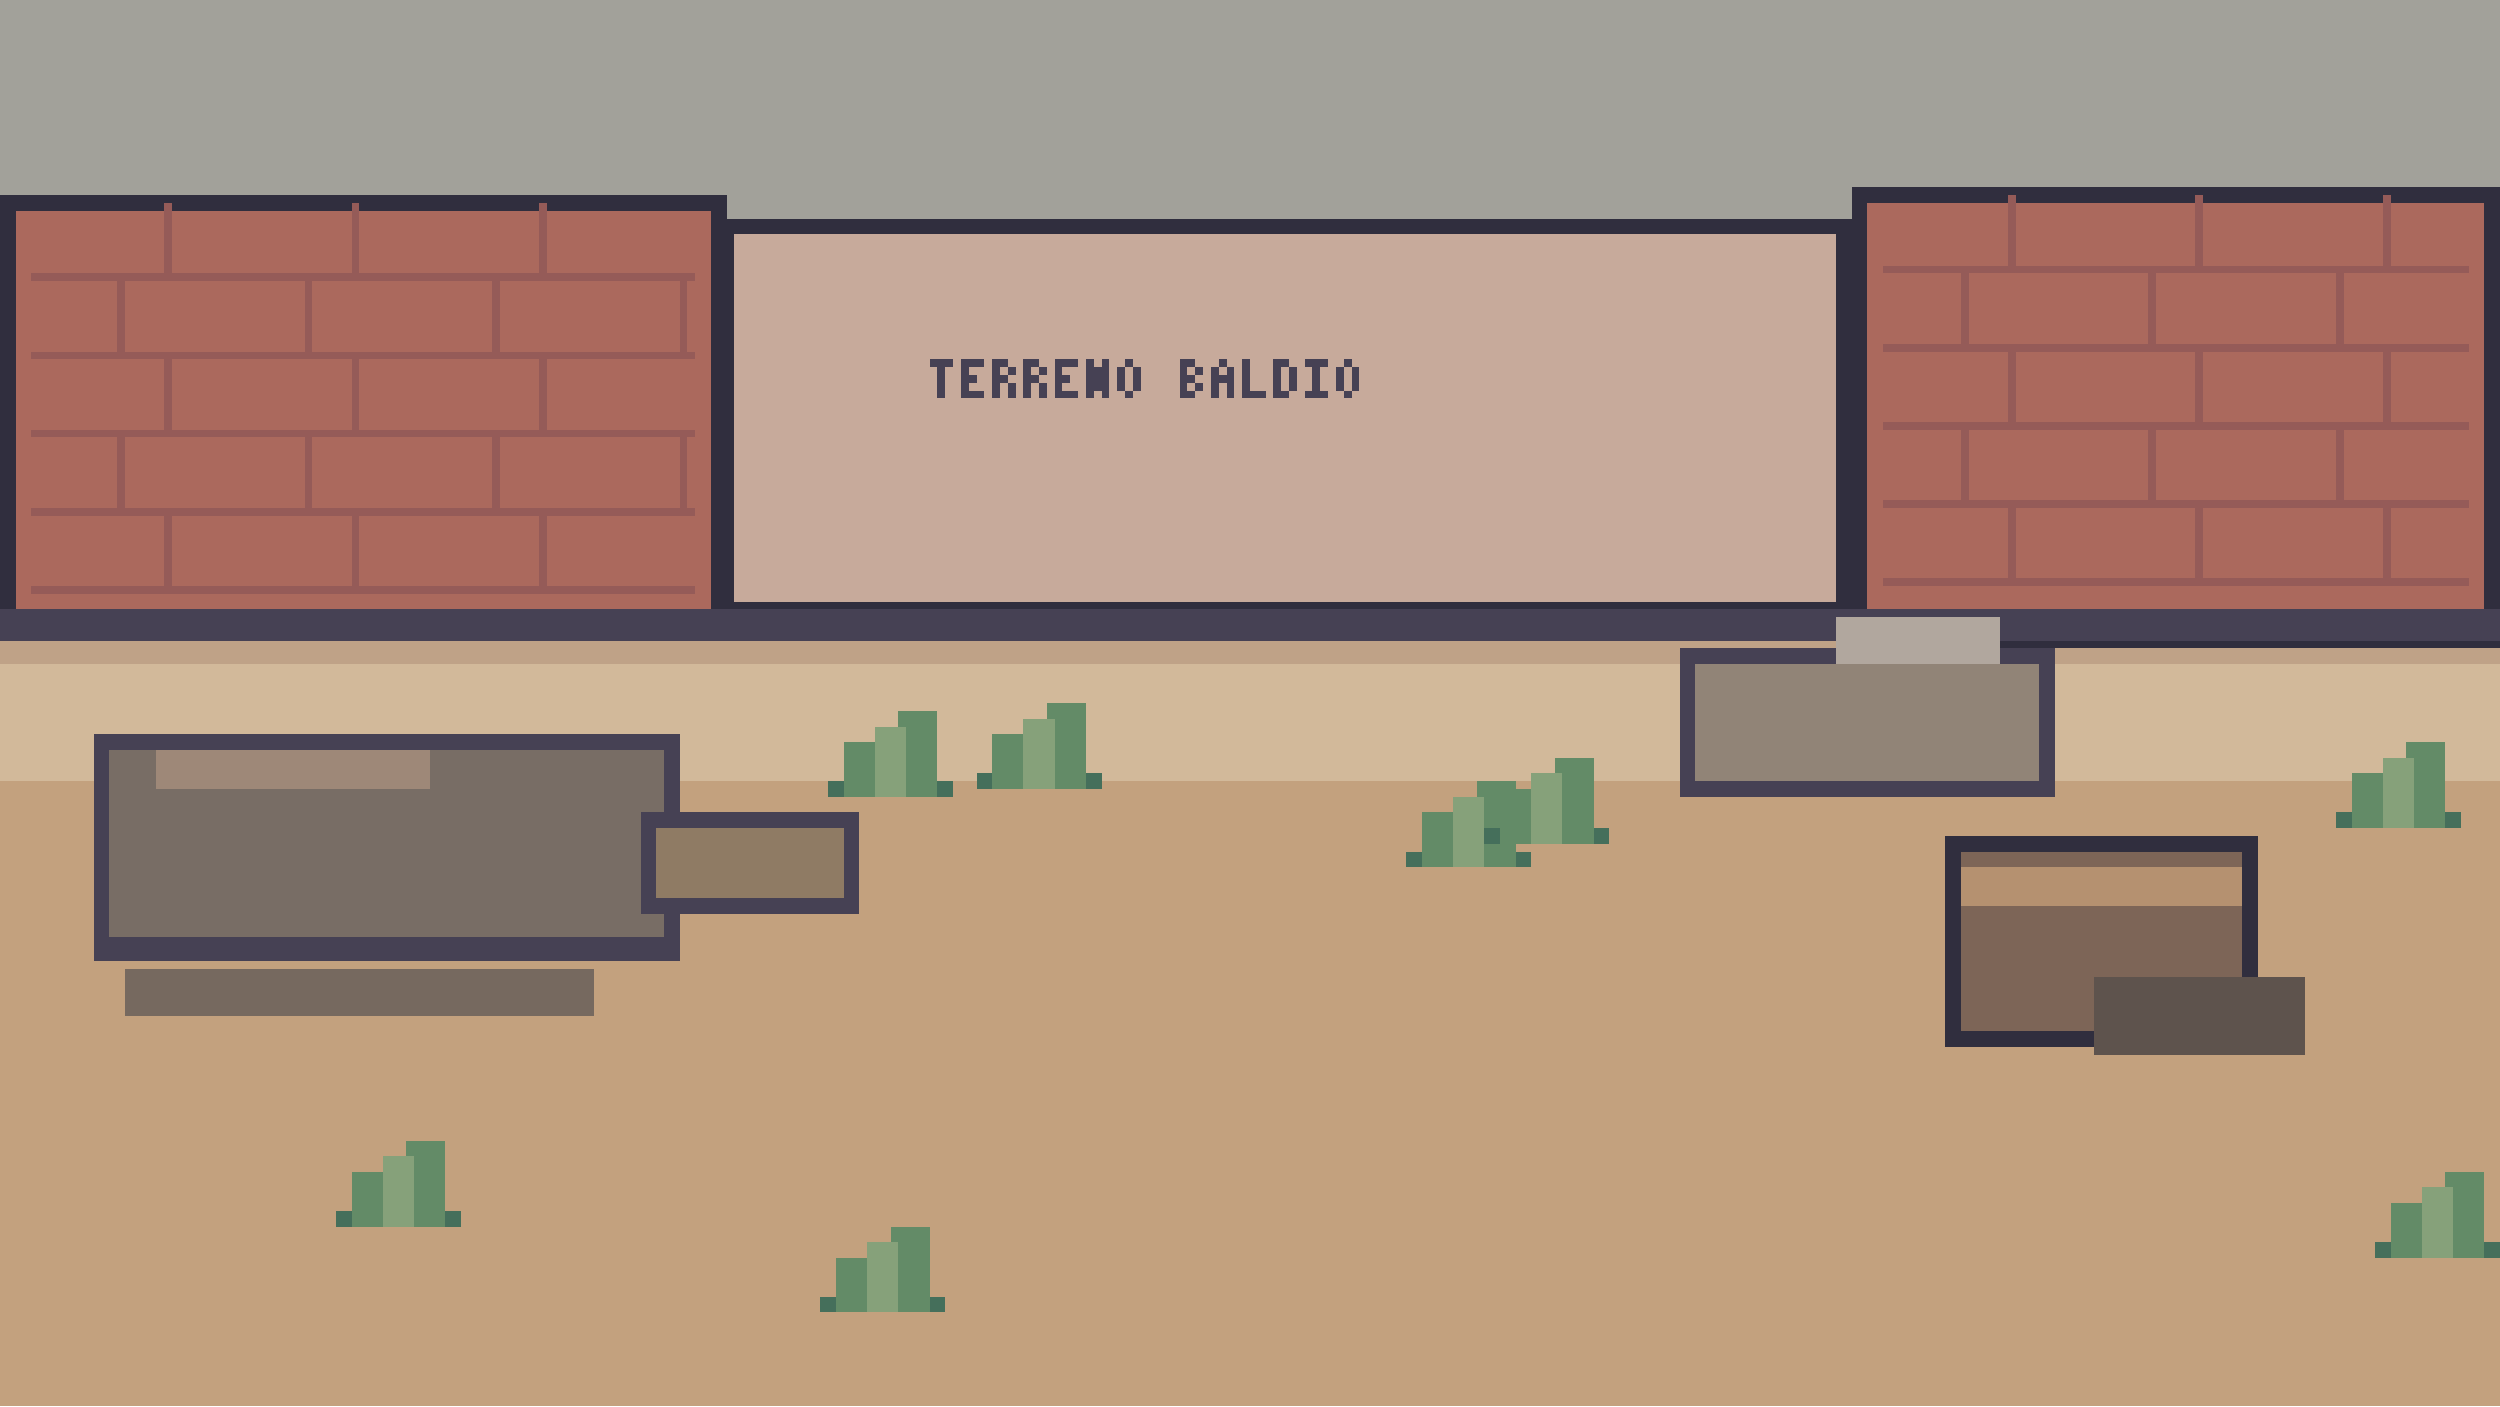
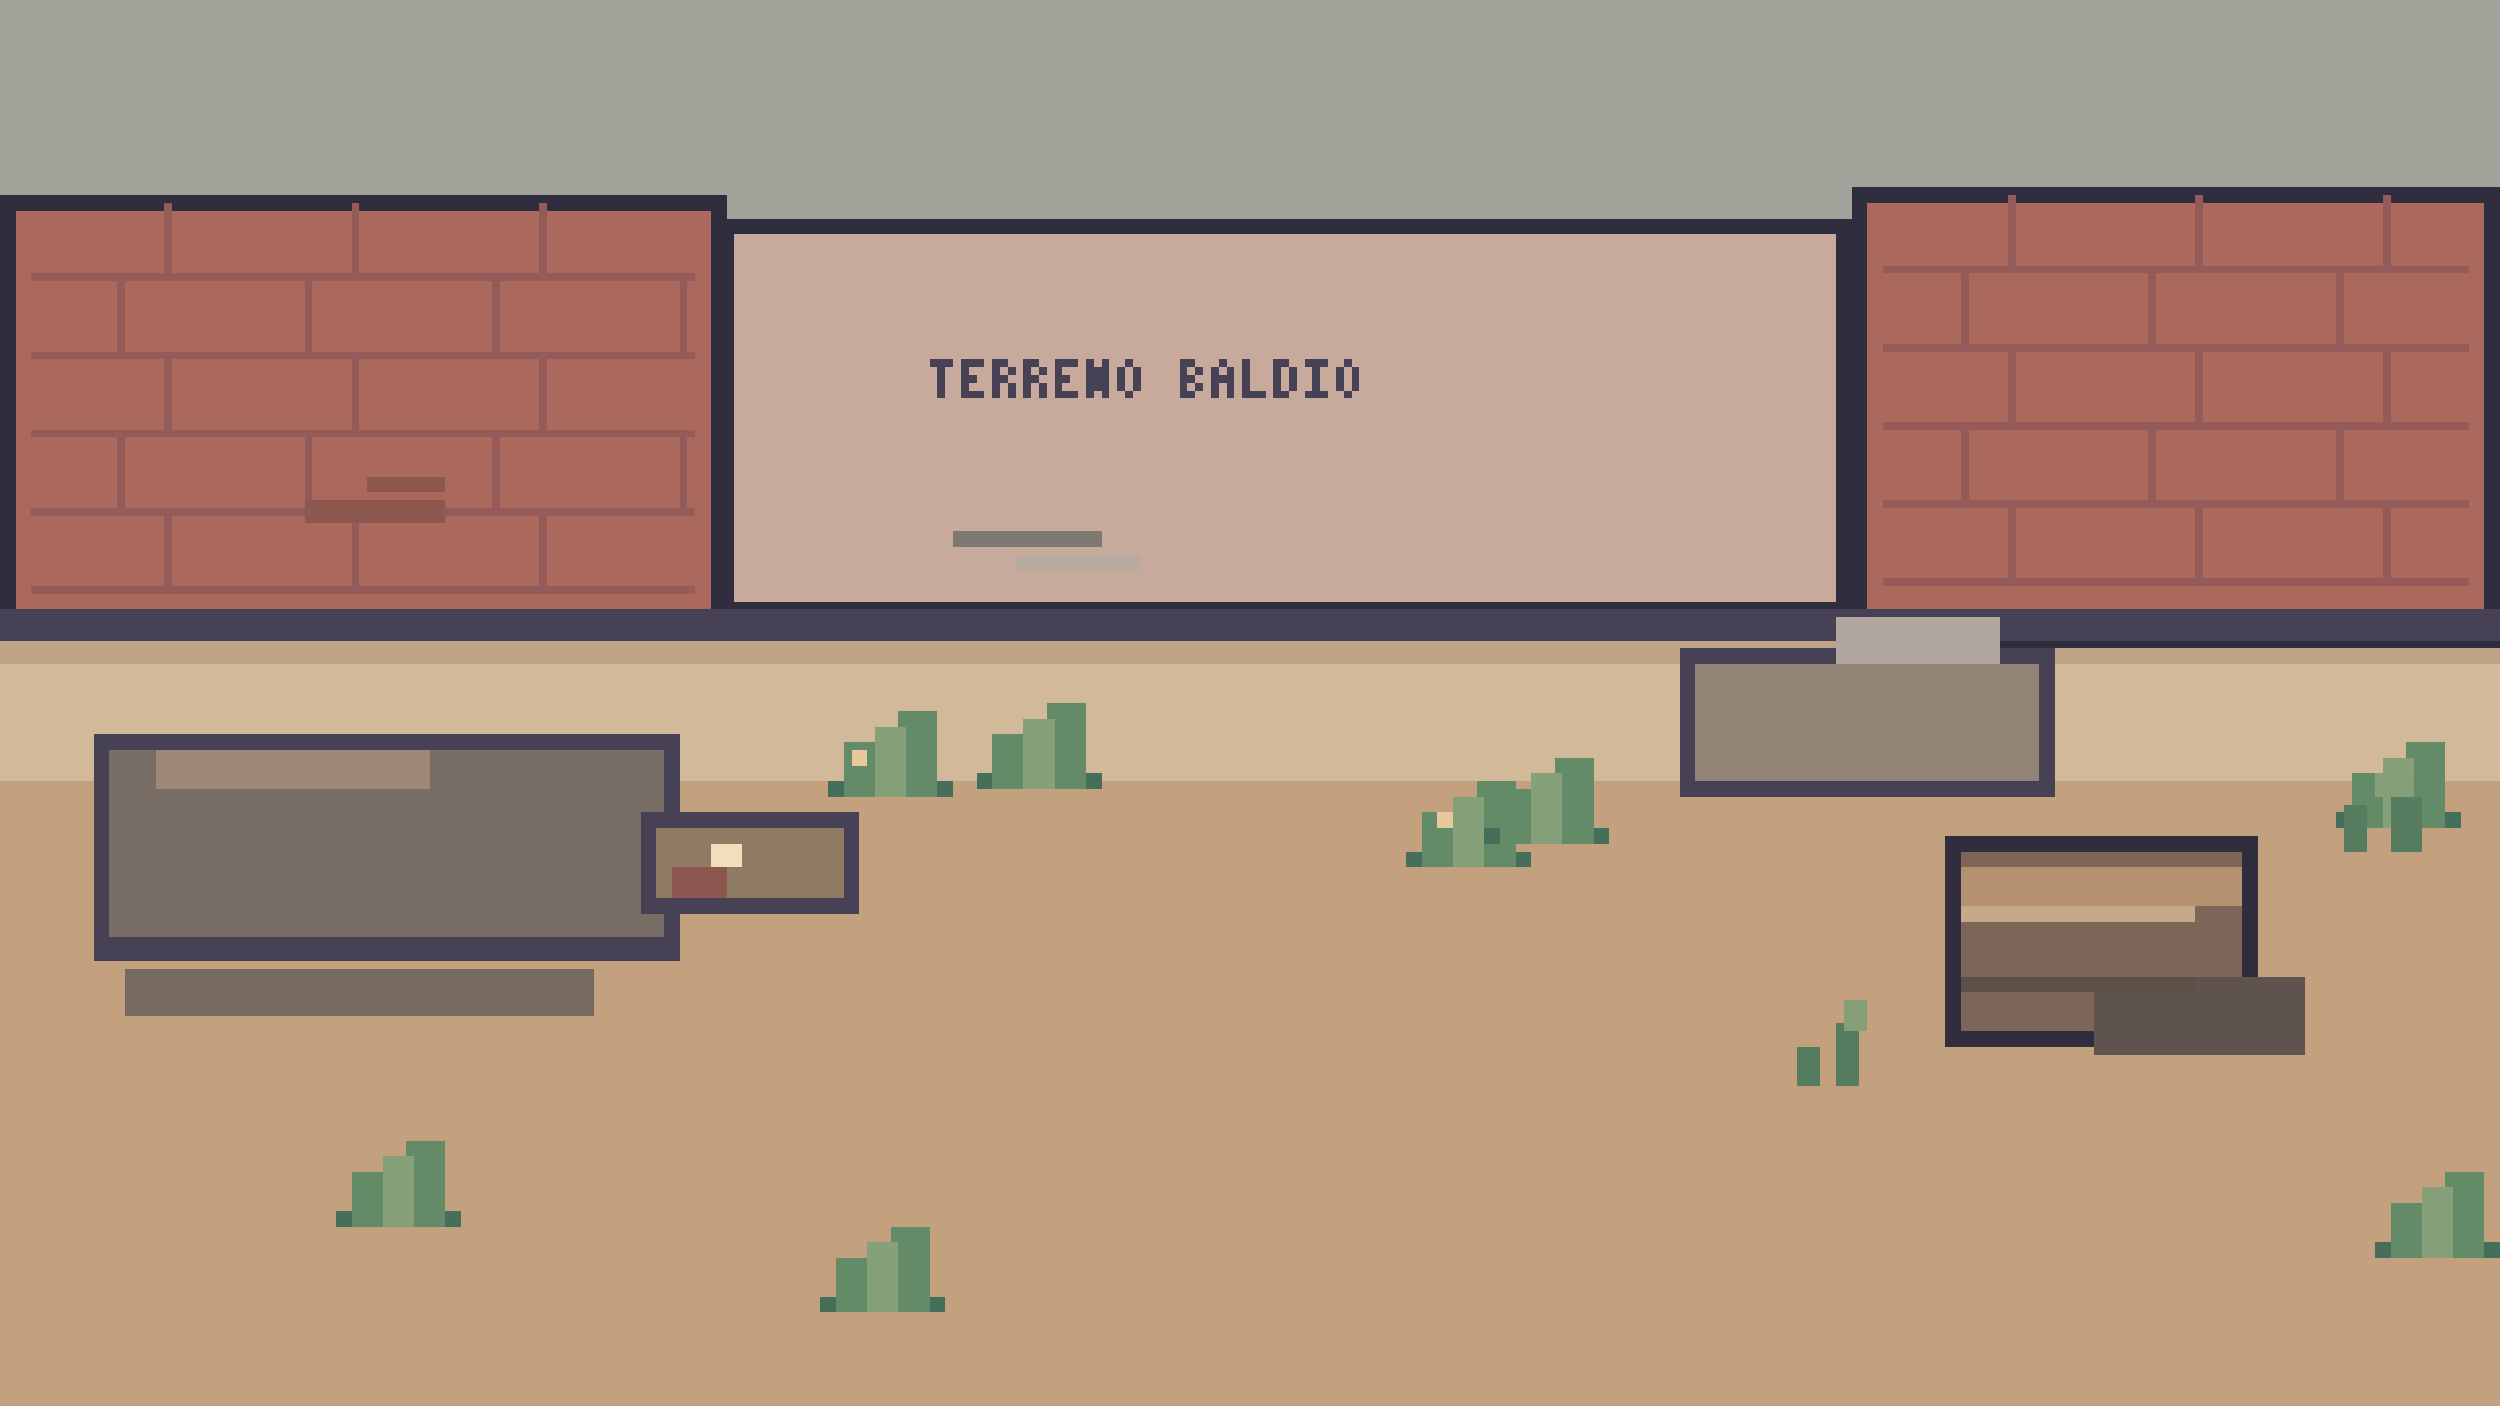
<svg xmlns="http://www.w3.org/2000/svg" width="960" height="540" viewBox="0 0 320 180" shape-rendering="crispEdges">
  <rect x="0" y="0" width="320" height="180" fill="#bfa287" />
  <rect x="0" y="0" width="320" height="79" fill="#a2a19a" />
  <rect x="0" y="25" width="93" height="57" fill="#302e3e" />
  <rect x="2" y="27" width="89" height="53" fill="#ab695d" />
  <rect x="4" y="35" width="85" height="1" fill="#955b58" />
  <rect x="21" y="26" width="1" height="9" fill="#955b58" />
  <rect x="45" y="26" width="1" height="9" fill="#955b58" />
  <rect x="69" y="26" width="1" height="9" fill="#955b58" />
  <rect x="4" y="45" width="85" height="1" fill="#955b58" />
  <rect x="15" y="36" width="1" height="9" fill="#955b58" />
  <rect x="39" y="36" width="1" height="9" fill="#955b58" />
  <rect x="63" y="36" width="1" height="9" fill="#955b58" />
  <rect x="87" y="36" width="1" height="9" fill="#955b58" />
  <rect x="4" y="55" width="85" height="1" fill="#955b58" />
  <rect x="21" y="46" width="1" height="9" fill="#955b58" />
  <rect x="45" y="46" width="1" height="9" fill="#955b58" />
  <rect x="69" y="46" width="1" height="9" fill="#955b58" />
  <rect x="4" y="65" width="85" height="1" fill="#955b58" />
  <rect x="15" y="56" width="1" height="9" fill="#955b58" />
  <rect x="39" y="56" width="1" height="9" fill="#955b58" />
  <rect x="63" y="56" width="1" height="9" fill="#955b58" />
  <rect x="87" y="56" width="1" height="9" fill="#955b58" />
  <rect x="4" y="75" width="85" height="1" fill="#955b58" />
  <rect x="21" y="66" width="1" height="9" fill="#955b58" />
  <rect x="45" y="66" width="1" height="9" fill="#955b58" />
  <rect x="69" y="66" width="1" height="9" fill="#955b58" />
  <rect x="92" y="28" width="145" height="51" fill="#302e3e" />
  <rect x="94" y="30" width="141" height="47" fill="#c7aa9b" />
  <rect x="237" y="24" width="83" height="59" fill="#302e3e" />
  <rect x="239" y="26" width="79" height="55" fill="#ab695d" />
  <rect x="241" y="34" width="75" height="1" fill="#955b58" />
  <rect x="257" y="25" width="1" height="9" fill="#955b58" />
  <rect x="281" y="25" width="1" height="9" fill="#955b58" />
  <rect x="305" y="25" width="1" height="9" fill="#955b58" />
  <rect x="241" y="44" width="75" height="1" fill="#955b58" />
  <rect x="251" y="35" width="1" height="9" fill="#955b58" />
  <rect x="275" y="35" width="1" height="9" fill="#955b58" />
  <rect x="299" y="35" width="1" height="9" fill="#955b58" />
  <rect x="241" y="54" width="75" height="1" fill="#955b58" />
  <rect x="257" y="45" width="1" height="9" fill="#955b58" />
  <rect x="281" y="45" width="1" height="9" fill="#955b58" />
  <rect x="305" y="45" width="1" height="9" fill="#955b58" />
  <rect x="241" y="64" width="75" height="1" fill="#955b58" />
  <rect x="251" y="55" width="1" height="9" fill="#955b58" />
  <rect x="275" y="55" width="1" height="9" fill="#955b58" />
  <rect x="299" y="55" width="1" height="9" fill="#955b58" />
  <rect x="241" y="74" width="75" height="1" fill="#955b58" />
  <rect x="257" y="65" width="1" height="9" fill="#955b58" />
  <rect x="281" y="65" width="1" height="9" fill="#955b58" />
  <rect x="305" y="65" width="1" height="9" fill="#955b58" />
  <rect x="0" y="78" width="320" height="4" fill="#464154" />
  <rect x="0" y="85" width="320" height="95" fill="#d2b99a" />
  <rect x="0" y="100" width="320" height="80" fill="#c3a17e" />
  <rect x="12" y="94" width="75" height="29" fill="#464154" />
  <rect x="14" y="96" width="71" height="24" fill="#786d65" />
  <rect x="20" y="96" width="35" height="5" fill="#9e8878" />
  <rect x="16" y="124" width="60" height="6" fill="#76695f" />
  <rect x="215" y="83" width="48" height="19" fill="#464154" />
  <rect x="217" y="85" width="44" height="15" fill="#918477" />
  <rect x="235" y="79" width="21" height="6" fill="#b1a79e" />
  <rect x="249" y="107" width="40" height="27" fill="#302e3e" />
  <rect x="251" y="109" width="36" height="23" fill="#7d6557" />
  <rect x="251" y="111" width="36" height="5" fill="#b59170" />
  <rect x="268" y="125" width="27" height="10" fill="#5e534d" />
  <rect x="82" y="104" width="28" height="13" fill="#464154" />
  <rect x="84" y="106" width="24" height="9" fill="#8f7b64" />
  <rect x="106" y="100" width="16" height="2" fill="#456f5b" />
  <rect x="108" y="95" width="5" height="7" fill="#638b67" />
  <rect x="115" y="91" width="5" height="11" fill="#638b67" />
  <rect x="112" y="93" width="4" height="9" fill="#86a17a" />
  <rect x="125" y="99" width="16" height="2" fill="#456f5b" />
  <rect x="127" y="94" width="5" height="7" fill="#638b67" />
  <rect x="134" y="90" width="5" height="11" fill="#638b67" />
  <rect x="131" y="92" width="4" height="9" fill="#86a17a" />
  <rect x="180" y="109" width="16" height="2" fill="#456f5b" />
  <rect x="182" y="104" width="5" height="7" fill="#638b67" />
  <rect x="189" y="100" width="5" height="11" fill="#638b67" />
  <rect x="186" y="102" width="4" height="9" fill="#86a17a" />
  <rect x="190" y="106" width="16" height="2" fill="#456f5b" />
  <rect x="192" y="101" width="5" height="7" fill="#638b67" />
  <rect x="199" y="97" width="5" height="11" fill="#638b67" />
  <rect x="196" y="99" width="4" height="9" fill="#86a17a" />
  <rect x="299" y="104" width="16" height="2" fill="#456f5b" />
  <rect x="301" y="99" width="5" height="7" fill="#638b67" />
  <rect x="308" y="95" width="5" height="11" fill="#638b67" />
  <rect x="305" y="97" width="4" height="9" fill="#86a17a" />
  <rect x="43" y="155" width="16" height="2" fill="#456f5b" />
  <rect x="45" y="150" width="5" height="7" fill="#638b67" />
  <rect x="52" y="146" width="5" height="11" fill="#638b67" />
  <rect x="49" y="148" width="4" height="9" fill="#86a17a" />
  <rect x="105" y="166" width="16" height="2" fill="#456f5b" />
  <rect x="107" y="161" width="5" height="7" fill="#638b67" />
  <rect x="114" y="157" width="5" height="11" fill="#638b67" />
  <rect x="111" y="159" width="4" height="9" fill="#86a17a" />
  <rect x="304" y="159" width="16" height="2" fill="#456f5b" />
  <rect x="306" y="154" width="5" height="7" fill="#638b67" />
  <rect x="313" y="150" width="5" height="11" fill="#638b67" />
  <rect x="310" y="152" width="4" height="9" fill="#86a17a" />
  <rect x="119" y="46" width="1" height="1" fill="#464154" />
  <rect x="120" y="46" width="1" height="1" fill="#464154" />
  <rect x="121" y="46" width="1" height="1" fill="#464154" />
  <rect x="120" y="47" width="1" height="1" fill="#464154" />
  <rect x="120" y="48" width="1" height="1" fill="#464154" />
  <rect x="120" y="49" width="1" height="1" fill="#464154" />
  <rect x="120" y="50" width="1" height="1" fill="#464154" />
  <rect x="123" y="46" width="1" height="1" fill="#464154" />
  <rect x="124" y="46" width="1" height="1" fill="#464154" />
  <rect x="125" y="46" width="1" height="1" fill="#464154" />
  <rect x="123" y="47" width="1" height="1" fill="#464154" />
  <rect x="123" y="48" width="1" height="1" fill="#464154" />
  <rect x="124" y="48" width="1" height="1" fill="#464154" />
  <rect x="123" y="49" width="1" height="1" fill="#464154" />
  <rect x="123" y="50" width="1" height="1" fill="#464154" />
  <rect x="124" y="50" width="1" height="1" fill="#464154" />
  <rect x="125" y="50" width="1" height="1" fill="#464154" />
  <rect x="127" y="46" width="1" height="1" fill="#464154" />
  <rect x="128" y="46" width="1" height="1" fill="#464154" />
  <rect x="127" y="47" width="1" height="1" fill="#464154" />
  <rect x="129" y="47" width="1" height="1" fill="#464154" />
  <rect x="127" y="48" width="1" height="1" fill="#464154" />
  <rect x="128" y="48" width="1" height="1" fill="#464154" />
  <rect x="127" y="49" width="1" height="1" fill="#464154" />
  <rect x="129" y="49" width="1" height="1" fill="#464154" />
  <rect x="127" y="50" width="1" height="1" fill="#464154" />
  <rect x="129" y="50" width="1" height="1" fill="#464154" />
  <rect x="131" y="46" width="1" height="1" fill="#464154" />
  <rect x="132" y="46" width="1" height="1" fill="#464154" />
  <rect x="131" y="47" width="1" height="1" fill="#464154" />
  <rect x="133" y="47" width="1" height="1" fill="#464154" />
  <rect x="131" y="48" width="1" height="1" fill="#464154" />
  <rect x="132" y="48" width="1" height="1" fill="#464154" />
  <rect x="131" y="49" width="1" height="1" fill="#464154" />
  <rect x="133" y="49" width="1" height="1" fill="#464154" />
  <rect x="131" y="50" width="1" height="1" fill="#464154" />
  <rect x="133" y="50" width="1" height="1" fill="#464154" />
  <rect x="135" y="46" width="1" height="1" fill="#464154" />
  <rect x="136" y="46" width="1" height="1" fill="#464154" />
  <rect x="137" y="46" width="1" height="1" fill="#464154" />
  <rect x="135" y="47" width="1" height="1" fill="#464154" />
  <rect x="135" y="48" width="1" height="1" fill="#464154" />
  <rect x="136" y="48" width="1" height="1" fill="#464154" />
  <rect x="135" y="49" width="1" height="1" fill="#464154" />
  <rect x="135" y="50" width="1" height="1" fill="#464154" />
  <rect x="136" y="50" width="1" height="1" fill="#464154" />
  <rect x="137" y="50" width="1" height="1" fill="#464154" />
  <rect x="139" y="46" width="1" height="1" fill="#464154" />
  <rect x="141" y="46" width="1" height="1" fill="#464154" />
  <rect x="139" y="47" width="1" height="1" fill="#464154" />
  <rect x="140" y="47" width="1" height="1" fill="#464154" />
  <rect x="141" y="47" width="1" height="1" fill="#464154" />
  <rect x="139" y="48" width="1" height="1" fill="#464154" />
  <rect x="140" y="48" width="1" height="1" fill="#464154" />
  <rect x="141" y="48" width="1" height="1" fill="#464154" />
  <rect x="139" y="49" width="1" height="1" fill="#464154" />
  <rect x="140" y="49" width="1" height="1" fill="#464154" />
  <rect x="141" y="49" width="1" height="1" fill="#464154" />
  <rect x="139" y="50" width="1" height="1" fill="#464154" />
  <rect x="141" y="50" width="1" height="1" fill="#464154" />
  <rect x="144" y="46" width="1" height="1" fill="#464154" />
  <rect x="143" y="47" width="1" height="1" fill="#464154" />
  <rect x="145" y="47" width="1" height="1" fill="#464154" />
  <rect x="143" y="48" width="1" height="1" fill="#464154" />
  <rect x="145" y="48" width="1" height="1" fill="#464154" />
  <rect x="143" y="49" width="1" height="1" fill="#464154" />
  <rect x="145" y="49" width="1" height="1" fill="#464154" />
  <rect x="144" y="50" width="1" height="1" fill="#464154" />
  <rect x="151" y="46" width="1" height="1" fill="#464154" />
  <rect x="152" y="46" width="1" height="1" fill="#464154" />
  <rect x="151" y="47" width="1" height="1" fill="#464154" />
  <rect x="153" y="47" width="1" height="1" fill="#464154" />
  <rect x="151" y="48" width="1" height="1" fill="#464154" />
  <rect x="152" y="48" width="1" height="1" fill="#464154" />
  <rect x="151" y="49" width="1" height="1" fill="#464154" />
  <rect x="153" y="49" width="1" height="1" fill="#464154" />
  <rect x="151" y="50" width="1" height="1" fill="#464154" />
  <rect x="152" y="50" width="1" height="1" fill="#464154" />
  <rect x="156" y="46" width="1" height="1" fill="#464154" />
  <rect x="155" y="47" width="1" height="1" fill="#464154" />
  <rect x="157" y="47" width="1" height="1" fill="#464154" />
  <rect x="155" y="48" width="1" height="1" fill="#464154" />
  <rect x="156" y="48" width="1" height="1" fill="#464154" />
  <rect x="157" y="48" width="1" height="1" fill="#464154" />
  <rect x="155" y="49" width="1" height="1" fill="#464154" />
  <rect x="157" y="49" width="1" height="1" fill="#464154" />
  <rect x="155" y="50" width="1" height="1" fill="#464154" />
  <rect x="157" y="50" width="1" height="1" fill="#464154" />
  <rect x="159" y="46" width="1" height="1" fill="#464154" />
  <rect x="159" y="47" width="1" height="1" fill="#464154" />
  <rect x="159" y="48" width="1" height="1" fill="#464154" />
  <rect x="159" y="49" width="1" height="1" fill="#464154" />
  <rect x="159" y="50" width="1" height="1" fill="#464154" />
  <rect x="160" y="50" width="1" height="1" fill="#464154" />
  <rect x="161" y="50" width="1" height="1" fill="#464154" />
  <rect x="163" y="46" width="1" height="1" fill="#464154" />
  <rect x="164" y="46" width="1" height="1" fill="#464154" />
  <rect x="163" y="47" width="1" height="1" fill="#464154" />
  <rect x="165" y="47" width="1" height="1" fill="#464154" />
  <rect x="163" y="48" width="1" height="1" fill="#464154" />
  <rect x="165" y="48" width="1" height="1" fill="#464154" />
  <rect x="163" y="49" width="1" height="1" fill="#464154" />
  <rect x="165" y="49" width="1" height="1" fill="#464154" />
  <rect x="163" y="50" width="1" height="1" fill="#464154" />
  <rect x="164" y="50" width="1" height="1" fill="#464154" />
  <rect x="167" y="46" width="1" height="1" fill="#464154" />
  <rect x="168" y="46" width="1" height="1" fill="#464154" />
  <rect x="169" y="46" width="1" height="1" fill="#464154" />
  <rect x="168" y="47" width="1" height="1" fill="#464154" />
  <rect x="168" y="48" width="1" height="1" fill="#464154" />
  <rect x="168" y="49" width="1" height="1" fill="#464154" />
  <rect x="167" y="50" width="1" height="1" fill="#464154" />
  <rect x="168" y="50" width="1" height="1" fill="#464154" />
  <rect x="169" y="50" width="1" height="1" fill="#464154" />
  <rect x="172" y="46" width="1" height="1" fill="#464154" />
  <rect x="171" y="47" width="1" height="1" fill="#464154" />
  <rect x="173" y="47" width="1" height="1" fill="#464154" />
  <rect x="171" y="48" width="1" height="1" fill="#464154" />
  <rect x="173" y="48" width="1" height="1" fill="#464154" />
  <rect x="171" y="49" width="1" height="1" fill="#464154" />
  <rect x="173" y="49" width="1" height="1" fill="#464154" />
  <rect x="172" y="50" width="1" height="1" fill="#464154" />
+   <rect x="39" y="64" width="18" height="3" fill="#8b574f" />
+   <rect x="47" y="61" width="10" height="2" fill="#8b574f" />
+   <rect x="122" y="68" width="19" height="2" fill="#7e7973" />
+   <rect x="130" y="71" width="16" height="2" fill="#b7aba0" />
+   <rect x="251" y="116" width="30" height="2" fill="#c6a98a" />
+   <rect x="251" y="125" width="30" height="2" fill="#5e5048" />
+   <rect x="86" y="111" width="7" height="4" fill="#8b574f" />
+   <rect x="91" y="108" width="4" height="3" fill="#f2debb" />
+   <rect x="230" y="134" width="3" height="5" fill="#567d60" />
+   <rect x="235" y="131" width="3" height="8" fill="#567d60" />
+   <rect x="236" y="128" width="3" height="4" fill="#85a078" />
+   <rect x="300" y="103" width="3" height="6" fill="#567d60" />
+   <rect x="306" y="102" width="4" height="7" fill="#567d60" />
+   <rect x="304" y="99" width="5" height="3" fill="#85a078" />
+   <rect x="109" y="96" width="2" height="2" fill="#e8c99d" />
+   <rect x="184" y="104" width="2" height="2" fill="#e8c99d" />
</svg>
